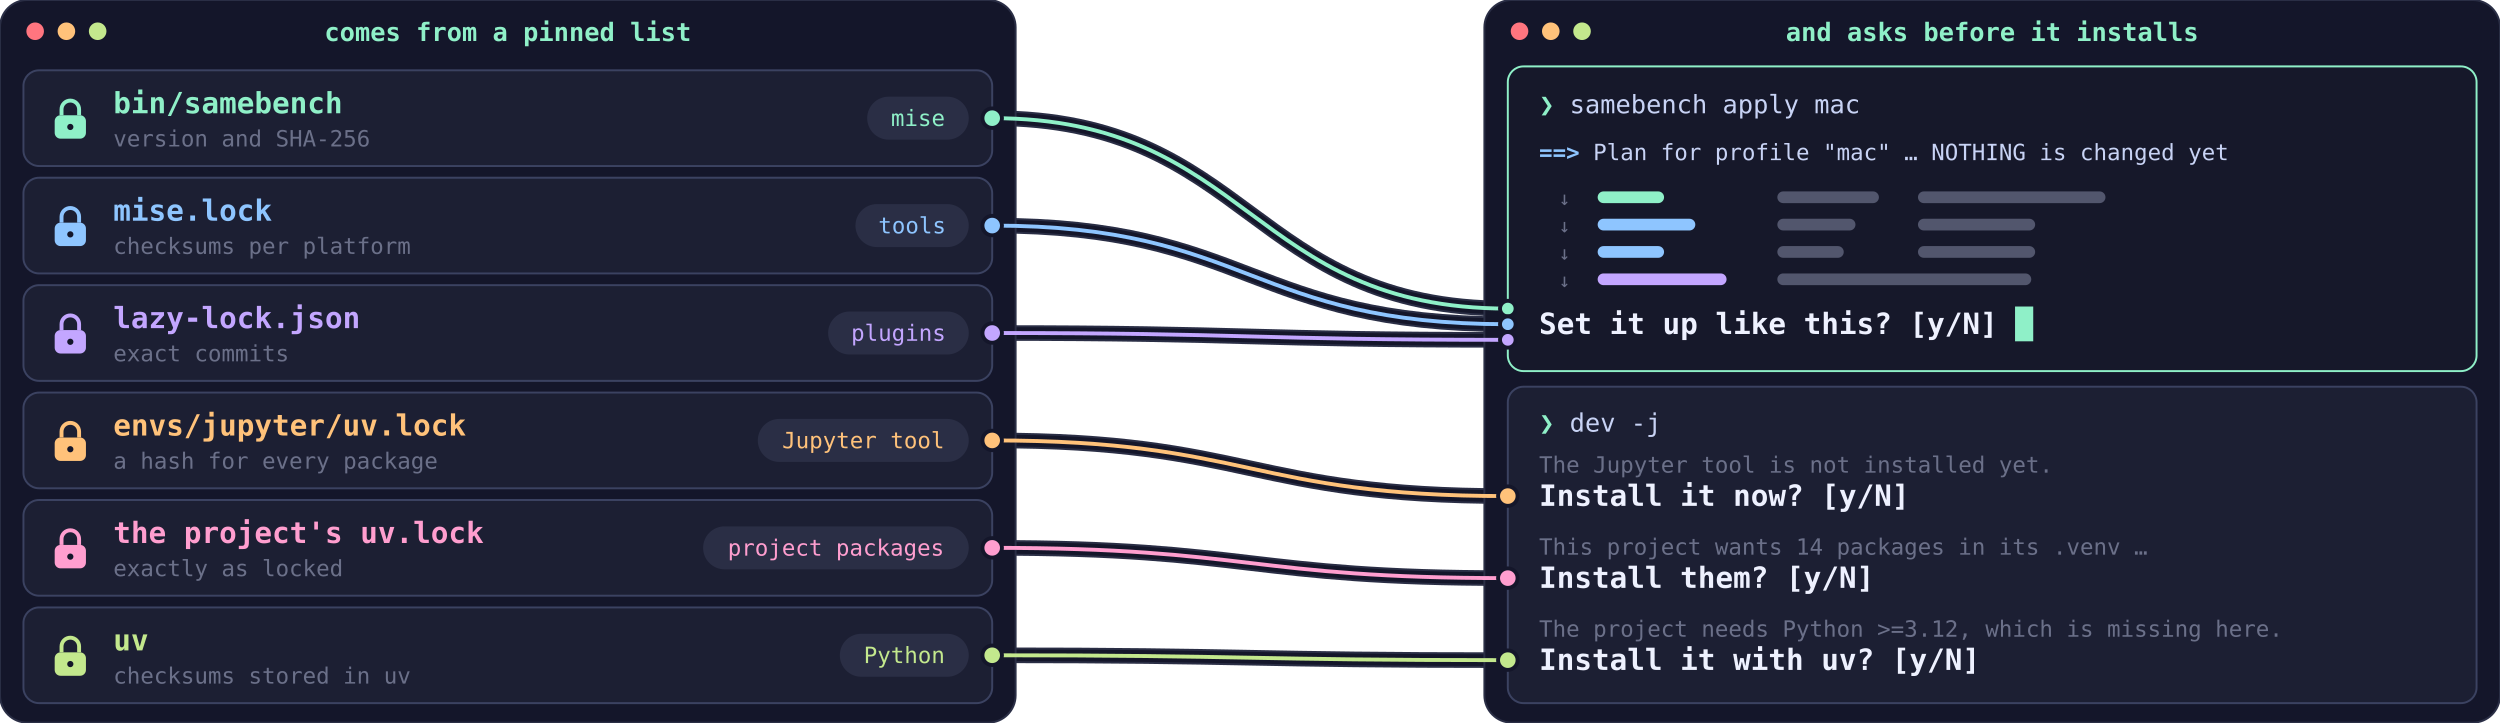
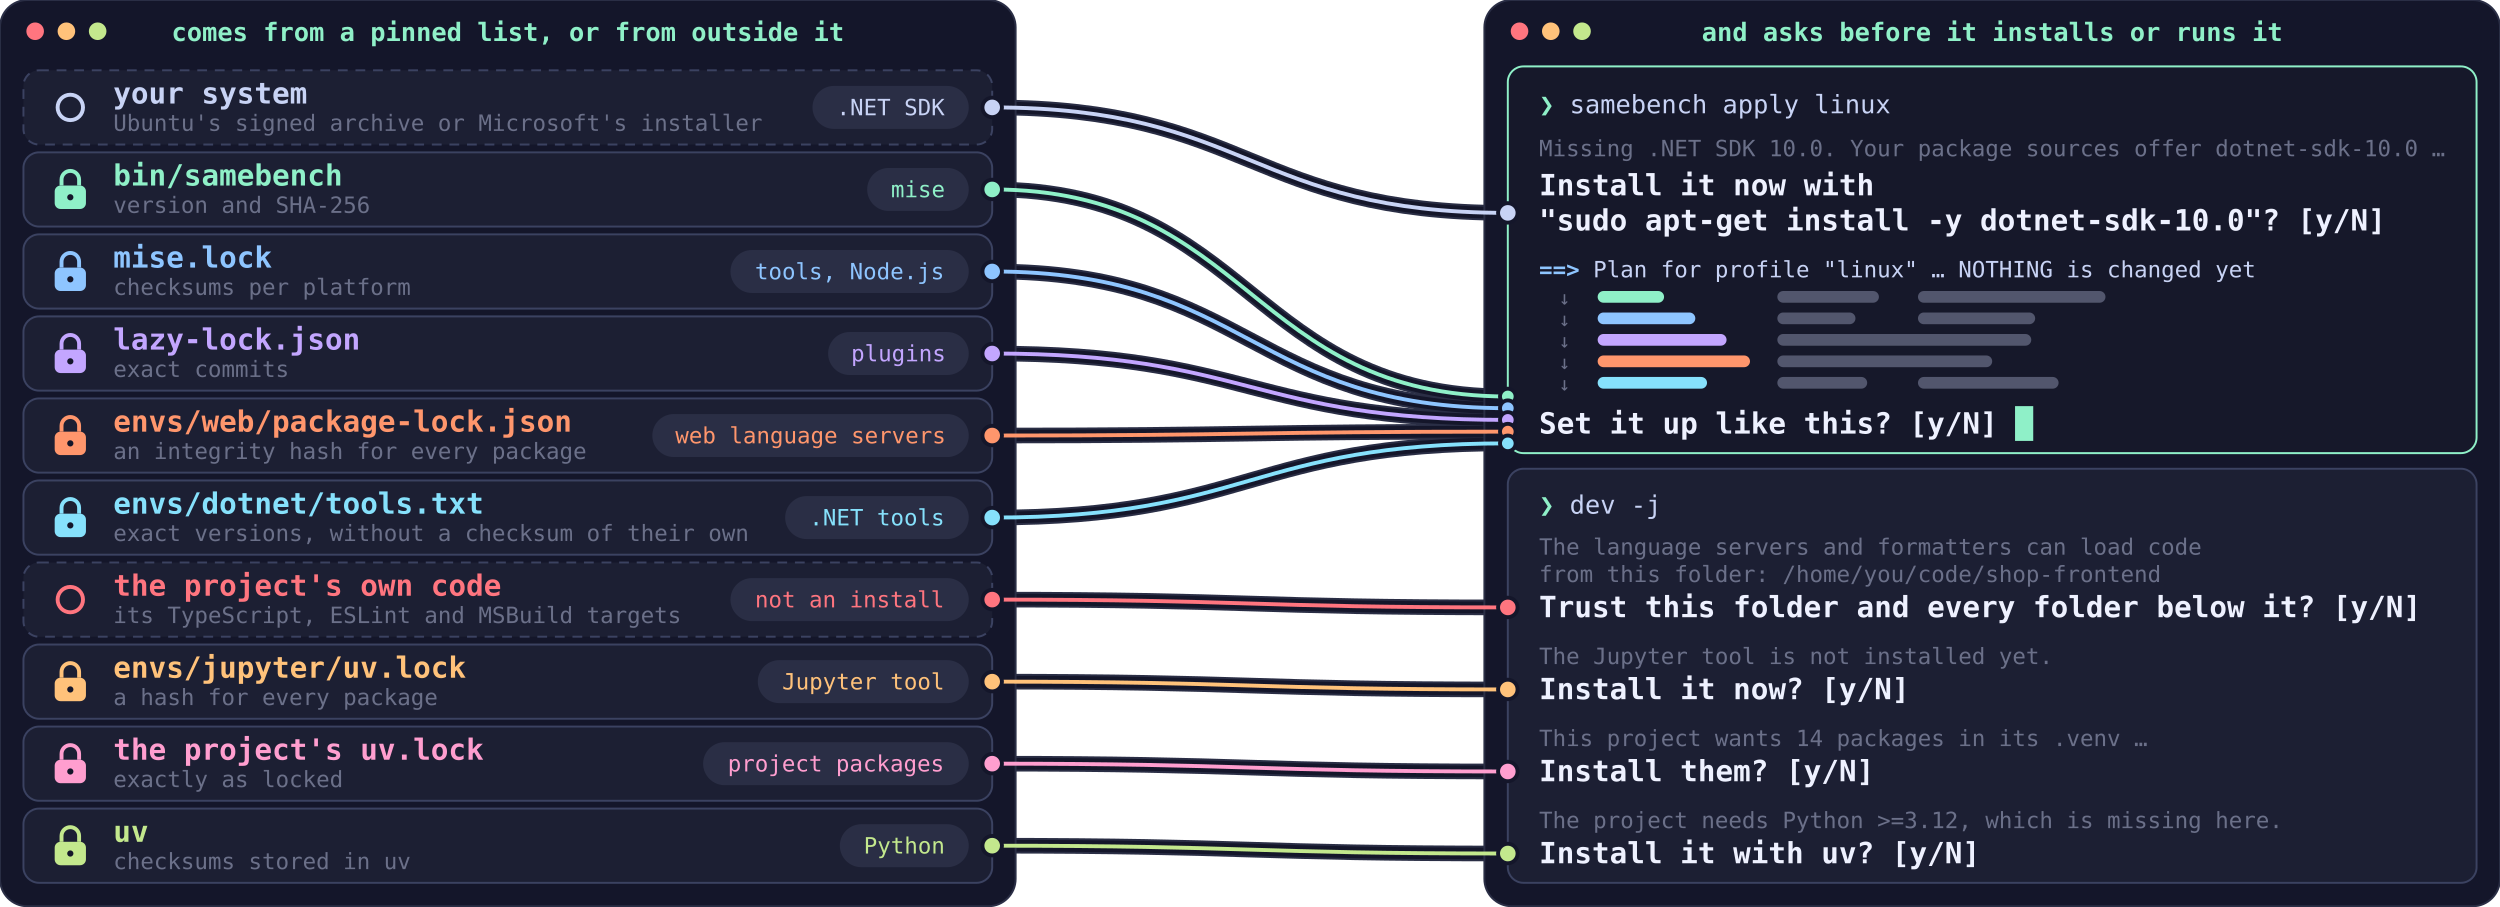
- <svg xmlns="http://www.w3.org/2000/svg" width="1280" height="370" viewBox="0 0 1280 370" role="img" aria-labelledby="t d">
+ <svg xmlns="http://www.w3.org/2000/svg" width="1280" height="464" viewBox="0 0 1280 464" role="img" aria-labelledby="t d">
  <defs>
    <style>
      .mono { font-family: ui-monospace, SFMono-Regular, Menlo, Consolas, monospace; }
      .win { fill: #14162a; stroke: #2a2e45; }
      .act { fill: #16182a; stroke: #8ff0c8; }
      .ina { fill: #1c1f33; stroke: #3b4261; }
+       .sys { fill: #1c1f33; stroke: #3b4261; stroke-dasharray: 5 4; }
      .ttl { font-size: 13px; font-weight: 700; fill: #8ff0c8; }
      .name { font-size: 15px; font-weight: 700; }
      .sub { font-size: 11.5px; fill: #6b7089; }
      .tag { font-size: 11.5px; }
      .cmd { font-size: 13px; fill: #c8d3f5; }
      .ask { font-size: 15px; font-weight: 700; fill: #eef1ff; }
      .pill { fill: #2a2e45; }
      .hull { fill: none; stroke: #2a2e45; stroke-width: 8; }
      .tube { fill: none; stroke: #14162a; stroke-width: 6; }
      .wire { fill: none; stroke-width: 2; }
      .plug { stroke: #14162a; stroke-width: 2; }
    </style>
    <g id="dots">
      <circle cx="18" cy="16" r="4.5" fill="#ff757f" />
      <circle cx="34" cy="16" r="4.5" fill="#ffc27a" />
      <circle cx="50" cy="16" r="4.5" fill="#c3e88d" />
    </g>
    <g id="lock">
      <path d="M3.5 9 V6 a4.5 4.5 0 0 1 9 0 V9" fill="none" stroke="currentColor" stroke-width="2" />
      <rect x="0" y="9" width="16" height="12" rx="3" fill="currentColor" />
      <circle cx="8" cy="15" r="1.6" fill="#14162a" />
    </g>
-     <path id="w1" d="M508 60.5 C640 60.5 640 158 772 158" />
-     <path id="w2" d="M508 115.5 C640 115.5 640 166 772 166" />
-     <path id="w3" d="M508 170.5 C640 170.5 640 174 772 174" />
-     <path id="w4" d="M508 225.5 C640 225.5 640 254 772 254" />
-     <path id="w5" d="M508 280.5 C640 280.5 640 296 772 296" />
-     <path id="w6" d="M508 335.5 C640 335.5 640 338 772 338" />
+     <g id="ring">
+       <circle cx="8" cy="11" r="6.5" fill="none" stroke="currentColor" stroke-width="2" />
+     </g>
+     <path id="w1" d="M508 55 C640 55 640 109 772 109" />
+     <path id="w2" d="M508 97 C640 97 640 203 772 203" />
+     <path id="w3" d="M508 139 C640 139 640 209 772 209" />
+     <path id="w4" d="M508 181 C640 181 640 215 772 215" />
+     <path id="w5" d="M508 223 C640 223 640 221 772 221" />
+     <path id="w6" d="M508 265 C640 265 640 227 772 227" />
+     <path id="w7" d="M508 307 C640 307 640 311 772 311" />
+     <path id="w8" d="M508 349 C640 349 640 353 772 353" />
+     <path id="w9" d="M508 391 C640 391 640 395 772 395" />
+     <path id="w10" d="M508 433 C640 433 640 437 772 437" />
  </defs>
  <g class="hull">
    <use href="#w1" />
    <use href="#w2" />
    <use href="#w3" />
    <use href="#w4" />
    <use href="#w5" />
    <use href="#w6" />
+     <use href="#w7" />
+     <use href="#w8" />
+     <use href="#w9" />
+     <use href="#w10" />
  </g>
  <g class="tube">
    <use href="#w1" />
    <use href="#w2" />
    <use href="#w3" />
    <use href="#w4" />
    <use href="#w5" />
    <use href="#w6" />
+     <use href="#w7" />
+     <use href="#w8" />
+     <use href="#w9" />
+     <use href="#w10" />
  </g>
  <g>
-     <rect class="win" width="520" height="370" rx="14" />
+     <rect class="win" width="520" height="464" rx="14" />
    <use href="#dots" />
-     <text class="mono ttl" x="260" y="21" text-anchor="middle">comes from a pinned list</text>
-     <rect class="ina" x="12" y="36" width="496" height="49" rx="8" />
-     <use href="#lock" x="28" y="50" color="#8ff0c8" />
-     <text class="mono name" x="58" y="58" fill="#8ff0c8">bin/samebench</text>
-     <text class="mono sub" x="58" y="75">version and SHA-256</text>
-     <rect class="pill" x="444" y="49.5" width="52" height="22" rx="11" />
-     <text class="mono tag" x="470" y="64.5" text-anchor="middle" fill="#8ff0c8">mise</text>
-     <rect class="ina" x="12" y="91" width="496" height="49" rx="8" />
-     <use href="#lock" x="28" y="105" color="#8ec5ff" />
-     <text class="mono name" x="58" y="113" fill="#8ec5ff">mise.lock</text>
-     <text class="mono sub" x="58" y="130">checksums per platform</text>
-     <rect class="pill" x="438" y="104.5" width="58" height="22" rx="11" />
-     <text class="mono tag" x="467" y="119.5" text-anchor="middle" fill="#8ec5ff">tools</text>
-     <rect class="ina" x="12" y="146" width="496" height="49" rx="8" />
-     <use href="#lock" x="28" y="160" color="#c3a6ff" />
-     <text class="mono name" x="58" y="168" fill="#c3a6ff">lazy-lock.json</text>
-     <text class="mono sub" x="58" y="185">exact commits</text>
-     <rect class="pill" x="424" y="159.5" width="72" height="22" rx="11" />
-     <text class="mono tag" x="460" y="174.5" text-anchor="middle" fill="#c3a6ff">plugins</text>
-     <rect class="ina" x="12" y="201" width="496" height="49" rx="8" />
-     <use href="#lock" x="28" y="215" color="#ffc27a" />
-     <text class="mono name" x="58" y="223" fill="#ffc27a">envs/jupyter/uv.lock</text>
-     <text class="mono sub" x="58" y="240">a hash for every package</text>
-     <rect class="pill" x="388" y="214.5" width="108" height="22" rx="11" />
-     <text class="mono tag" x="442" y="229.5" text-anchor="middle" fill="#ffc27a">Jupyter tool</text>
-     <rect class="ina" x="12" y="256" width="496" height="49" rx="8" />
-     <use href="#lock" x="28" y="270" color="#ff9ecf" />
-     <text class="mono name" x="58" y="278" fill="#ff9ecf">the project's uv.lock</text>
-     <text class="mono sub" x="58" y="295">exactly as locked</text>
-     <rect class="pill" x="360" y="269.5" width="136" height="22" rx="11" />
-     <text class="mono tag" x="428" y="284.5" text-anchor="middle" fill="#ff9ecf">project packages</text>
-     <rect class="ina" x="12" y="311" width="496" height="49" rx="8" />
-     <use href="#lock" x="28" y="325" color="#c3e88d" />
-     <text class="mono name" x="58" y="333" fill="#c3e88d">uv</text>
-     <text class="mono sub" x="58" y="350">checksums stored in uv</text>
-     <rect class="pill" x="430" y="324.5" width="66" height="22" rx="11" />
-     <text class="mono tag" x="463" y="339.5" text-anchor="middle" fill="#c3e88d">Python</text>
+     <text class="mono ttl" x="260" y="21" text-anchor="middle">comes from a pinned list, or from outside it</text>
+     <rect class="sys" x="12" y="36" width="496" height="38" rx="8" />
+     <use href="#ring" x="28" y="44" color="#c8d3f5" />
+     <text class="mono name" x="58" y="53" fill="#c8d3f5">your system</text>
+     <text class="mono sub" x="58" y="67">Ubuntu's signed archive or Microsoft's installer</text>
+     <rect class="pill" x="416" y="44" width="80" height="22" rx="11" />
+     <text class="mono tag" x="456" y="59" text-anchor="middle" fill="#c8d3f5">.NET SDK</text>
+     <rect class="ina" x="12" y="78" width="496" height="38" rx="8" />
+     <use href="#lock" x="28" y="86" color="#8ff0c8" />
+     <text class="mono name" x="58" y="95" fill="#8ff0c8">bin/samebench</text>
+     <text class="mono sub" x="58" y="109">version and SHA-256</text>
+     <rect class="pill" x="444" y="86" width="52" height="22" rx="11" />
+     <text class="mono tag" x="470" y="101" text-anchor="middle" fill="#8ff0c8">mise</text>
+     <rect class="ina" x="12" y="120" width="496" height="38" rx="8" />
+     <use href="#lock" x="28" y="128" color="#8ec5ff" />
+     <text class="mono name" x="58" y="137" fill="#8ec5ff">mise.lock</text>
+     <text class="mono sub" x="58" y="151">checksums per platform</text>
+     <rect class="pill" x="374" y="128" width="122" height="22" rx="11" />
+     <text class="mono tag" x="435" y="143" text-anchor="middle" fill="#8ec5ff">tools, Node.js</text>
+     <rect class="ina" x="12" y="162" width="496" height="38" rx="8" />
+     <use href="#lock" x="28" y="170" color="#c3a6ff" />
+     <text class="mono name" x="58" y="179" fill="#c3a6ff">lazy-lock.json</text>
+     <text class="mono sub" x="58" y="193">exact commits</text>
+     <rect class="pill" x="424" y="170" width="72" height="22" rx="11" />
+     <text class="mono tag" x="460" y="185" text-anchor="middle" fill="#c3a6ff">plugins</text>
+     <rect class="ina" x="12" y="204" width="496" height="38" rx="8" />
+     <use href="#lock" x="28" y="212" color="#ff966c" />
+     <text class="mono name" x="58" y="221" fill="#ff966c">envs/web/package-lock.json</text>
+     <text class="mono sub" x="58" y="235">an integrity hash for every package</text>
+     <rect class="pill" x="334" y="212" width="162" height="22" rx="11" />
+     <text class="mono tag" x="415" y="227" text-anchor="middle" fill="#ff966c">web language servers</text>
+     <rect class="ina" x="12" y="246" width="496" height="38" rx="8" />
+     <use href="#lock" x="28" y="254" color="#86e1fc" />
+     <text class="mono name" x="58" y="263" fill="#86e1fc">envs/dotnet/tools.txt</text>
+     <text class="mono sub" x="58" y="277">exact versions, without a checksum of their own</text>
+     <rect class="pill" x="402" y="254" width="94" height="22" rx="11" />
+     <text class="mono tag" x="449" y="269" text-anchor="middle" fill="#86e1fc">.NET tools</text>
+     <rect class="sys" x="12" y="288" width="496" height="38" rx="8" />
+     <use href="#ring" x="28" y="296" color="#ff757f" />
+     <text class="mono name" x="58" y="305" fill="#ff757f">the project's own code</text>
+     <text class="mono sub" x="58" y="319">its TypeScript, ESLint and MSBuild targets</text>
+     <rect class="pill" x="374" y="296" width="122" height="22" rx="11" />
+     <text class="mono tag" x="435" y="311" text-anchor="middle" fill="#ff757f">not an install</text>
+     <rect class="ina" x="12" y="330" width="496" height="38" rx="8" />
+     <use href="#lock" x="28" y="338" color="#ffc27a" />
+     <text class="mono name" x="58" y="347" fill="#ffc27a">envs/jupyter/uv.lock</text>
+     <text class="mono sub" x="58" y="361">a hash for every package</text>
+     <rect class="pill" x="388" y="338" width="108" height="22" rx="11" />
+     <text class="mono tag" x="442" y="353" text-anchor="middle" fill="#ffc27a">Jupyter tool</text>
+     <rect class="ina" x="12" y="372" width="496" height="38" rx="8" />
+     <use href="#lock" x="28" y="380" color="#ff9ecf" />
+     <text class="mono name" x="58" y="389" fill="#ff9ecf">the project's uv.lock</text>
+     <text class="mono sub" x="58" y="403">exactly as locked</text>
+     <rect class="pill" x="360" y="380" width="136" height="22" rx="11" />
+     <text class="mono tag" x="428" y="395" text-anchor="middle" fill="#ff9ecf">project packages</text>
+     <rect class="ina" x="12" y="414" width="496" height="38" rx="8" />
+     <use href="#lock" x="28" y="422" color="#c3e88d" />
+     <text class="mono name" x="58" y="431" fill="#c3e88d">uv</text>
+     <text class="mono sub" x="58" y="445">checksums stored in uv</text>
+     <rect class="pill" x="430" y="422" width="66" height="22" rx="11" />
+     <text class="mono tag" x="463" y="437" text-anchor="middle" fill="#c3e88d">Python</text>
  </g>
  <g transform="translate(760 0)">
-     <rect class="win" width="520" height="370" rx="14" />
+     <rect class="win" width="520" height="464" rx="14" />
    <use href="#dots" />
-     <text class="mono ttl" x="260" y="21" text-anchor="middle">and asks before it installs</text>
-     <rect class="act" x="12" y="34" width="496" height="156" rx="8" />
+     <text class="mono ttl" x="260" y="21" text-anchor="middle">and asks before it installs or runs it</text>
+     <rect class="act" x="12" y="34" width="496" height="198" rx="8" />
    <text class="mono cmd" x="28" y="58">
-       <tspan fill="#8ff0c8">❯</tspan> samebench apply mac</text>
-     <text class="mono" x="28" y="82" font-size="11.5" fill="#c8d3f5">
-       <tspan fill="#8ec5ff" font-weight="700">==&gt;</tspan> Plan for profile "mac" … NOTHING is changed yet</text>
+       <tspan fill="#8ff0c8">❯</tspan> samebench apply linux</text>
+     <text class="mono sub" x="28" y="80">Missing .NET SDK 10.0. Your package sources offer dotnet-sdk-10.0 …</text>
+     <text class="mono ask" x="28" y="100">Install it now with</text>
+     <text class="mono ask" x="28" y="118">"sudo apt-get install -y dotnet-sdk-10.0"? [y/N]</text>
+     <text class="mono" x="28" y="142" font-size="11.5" fill="#c8d3f5">
+       <tspan fill="#8ec5ff" font-weight="700">==&gt;</tspan> Plan for profile "linux" … NOTHING is changed yet</text>
    <g class="mono" font-size="10" fill="#6b7089">
-       <text x="38" y="105">↓</text>
-       <text x="38" y="119">↓</text>
-       <text x="38" y="133">↓</text>
-       <text x="38" y="147">↓</text>
+       <text x="38" y="156">↓</text>
+       <text x="38" y="167">↓</text>
+       <text x="38" y="178">↓</text>
+       <text x="38" y="189">↓</text>
+       <text x="38" y="200">↓</text>
    </g>
    <g>
-       <rect x="58" y="98" width="34" height="6" rx="3" fill="#8ff0c8" />
-       <rect x="150" y="98" width="52" height="6" rx="3" fill="#6b7089" opacity="0.7" />
-       <rect x="222" y="98" width="96" height="6" rx="3" fill="#6b7089" opacity="0.7" />
-       <rect x="58" y="112" width="50" height="6" rx="3" fill="#8ec5ff" />
-       <rect x="150" y="112" width="40" height="6" rx="3" fill="#6b7089" opacity="0.7" />
-       <rect x="222" y="112" width="60" height="6" rx="3" fill="#6b7089" opacity="0.7" />
-       <rect x="58" y="126" width="34" height="6" rx="3" fill="#8ec5ff" />
-       <rect x="150" y="126" width="34" height="6" rx="3" fill="#6b7089" opacity="0.7" />
-       <rect x="222" y="126" width="60" height="6" rx="3" fill="#6b7089" opacity="0.7" />
-       <rect x="58" y="140" width="66" height="6" rx="3" fill="#c3a6ff" />
-       <rect x="150" y="140" width="130" height="6" rx="3" fill="#6b7089" opacity="0.7" />
-     </g>
-     <text class="mono ask" x="28" y="171">Set it up like this? [y/N] <tspan fill="#8ff0c8">█<animate attributeName="fill-opacity" dur="1s" repeatCount="indefinite" calcMode="discrete" values="1;0" />
+       <rect x="58" y="149" width="34" height="6" rx="3" fill="#8ff0c8" />
+       <rect x="150" y="149" width="52" height="6" rx="3" fill="#6b7089" opacity="0.7" />
+       <rect x="222" y="149" width="96" height="6" rx="3" fill="#6b7089" opacity="0.7" />
+       <rect x="58" y="160" width="50" height="6" rx="3" fill="#8ec5ff" />
+       <rect x="150" y="160" width="40" height="6" rx="3" fill="#6b7089" opacity="0.7" />
+       <rect x="222" y="160" width="60" height="6" rx="3" fill="#6b7089" opacity="0.7" />
+       <rect x="58" y="171" width="66" height="6" rx="3" fill="#c3a6ff" />
+       <rect x="150" y="171" width="130" height="6" rx="3" fill="#6b7089" opacity="0.7" />
+       <rect x="58" y="182" width="78" height="6" rx="3" fill="#ff966c" />
+       <rect x="150" y="182" width="110" height="6" rx="3" fill="#6b7089" opacity="0.7" />
+       <rect x="58" y="193" width="56" height="6" rx="3" fill="#86e1fc" />
+       <rect x="150" y="193" width="46" height="6" rx="3" fill="#6b7089" opacity="0.7" />
+       <rect x="222" y="193" width="72" height="6" rx="3" fill="#6b7089" opacity="0.7" />
+     </g>
+     <text class="mono ask" x="28" y="222">Set it up like this? [y/N] <tspan fill="#8ff0c8">█<animate attributeName="fill-opacity" dur="1s" repeatCount="indefinite" calcMode="discrete" values="1;0" />
      </tspan>
    </text>
-     <rect class="ina" x="12" y="198" width="496" height="162" rx="8" />
-     <text class="mono cmd" x="28" y="221">
+     <rect class="ina" x="12" y="240" width="496" height="212" rx="8" />
+     <text class="mono cmd" x="28" y="263">
      <tspan fill="#8ff0c8">❯</tspan> dev -j</text>
-     <text class="mono sub" x="28" y="242">The Jupyter tool is not installed yet.</text>
-     <text class="mono ask" x="28" y="259">Install it now? [y/N]</text>
-     <text class="mono sub" x="28" y="284">This project wants 14 packages in its .venv …</text>
-     <text class="mono ask" x="28" y="301">Install them? [y/N]</text>
-     <text class="mono sub" x="28" y="326">The project needs Python &gt;=3.12, which is missing here.</text>
-     <text class="mono ask" x="28" y="343">Install it with uv? [y/N]</text>
+     <text class="mono sub" x="28" y="284">The language servers and formatters can load code</text>
+     <text class="mono sub" x="28" y="298">from this folder: /home/you/code/shop-frontend</text>
+     <text class="mono ask" x="28" y="316">Trust this folder and every folder below it? [y/N]</text>
+     <text class="mono sub" x="28" y="340">The Jupyter tool is not installed yet.</text>
+     <text class="mono ask" x="28" y="358">Install it now? [y/N]</text>
+     <text class="mono sub" x="28" y="382">This project wants 14 packages in its .venv …</text>
+     <text class="mono ask" x="28" y="400">Install them? [y/N]</text>
+     <text class="mono sub" x="28" y="424">The project needs Python &gt;=3.12, which is missing here.</text>
+     <text class="mono ask" x="28" y="442">Install it with uv? [y/N]</text>
  </g>
  <g class="wire">
-     <use href="#w1" stroke="#8ff0c8" />
-     <use href="#w2" stroke="#8ec5ff" />
-     <use href="#w3" stroke="#c3a6ff" />
-     <use href="#w4" stroke="#ffc27a" />
-     <use href="#w5" stroke="#ff9ecf" />
-     <use href="#w6" stroke="#c3e88d" />
+     <use href="#w1" stroke="#c8d3f5" />
+     <use href="#w2" stroke="#8ff0c8" />
+     <use href="#w3" stroke="#8ec5ff" />
+     <use href="#w4" stroke="#c3a6ff" />
+     <use href="#w5" stroke="#ff966c" />
+     <use href="#w6" stroke="#86e1fc" />
+     <use href="#w7" stroke="#ff757f" />
+     <use href="#w8" stroke="#ffc27a" />
+     <use href="#w9" stroke="#ff9ecf" />
+     <use href="#w10" stroke="#c3e88d" />
  </g>
  <g class="plug">
-     <circle cx="508" cy="60.5" r="5" fill="#8ff0c8" />
-     <circle cx="772" cy="158" r="4" fill="#8ff0c8" />
-     <circle cx="508" cy="115.5" r="5" fill="#8ec5ff" />
-     <circle cx="772" cy="166" r="4" fill="#8ec5ff" />
-     <circle cx="508" cy="170.5" r="5" fill="#c3a6ff" />
-     <circle cx="772" cy="174" r="4" fill="#c3a6ff" />
-     <circle cx="508" cy="225.5" r="5" fill="#ffc27a" />
-     <circle cx="772" cy="254" r="5" fill="#ffc27a" />
-     <circle cx="508" cy="280.5" r="5" fill="#ff9ecf" />
-     <circle cx="772" cy="296" r="5" fill="#ff9ecf" />
-     <circle cx="508" cy="335.5" r="5" fill="#c3e88d" />
-     <circle cx="772" cy="338" r="5" fill="#c3e88d" />
+     <circle cx="508" cy="55" r="5" fill="#c8d3f5" />
+     <circle cx="772" cy="109" r="5" fill="#c8d3f5" />
+     <circle cx="508" cy="97" r="5" fill="#8ff0c8" />
+     <circle cx="772" cy="203" r="4" fill="#8ff0c8" />
+     <circle cx="508" cy="139" r="5" fill="#8ec5ff" />
+     <circle cx="772" cy="209" r="4" fill="#8ec5ff" />
+     <circle cx="508" cy="181" r="5" fill="#c3a6ff" />
+     <circle cx="772" cy="215" r="4" fill="#c3a6ff" />
+     <circle cx="508" cy="223" r="5" fill="#ff966c" />
+     <circle cx="772" cy="221" r="4" fill="#ff966c" />
+     <circle cx="508" cy="265" r="5" fill="#86e1fc" />
+     <circle cx="772" cy="227" r="4" fill="#86e1fc" />
+     <circle cx="508" cy="307" r="5" fill="#ff757f" />
+     <circle cx="772" cy="311" r="5" fill="#ff757f" />
+     <circle cx="508" cy="349" r="5" fill="#ffc27a" />
+     <circle cx="772" cy="353" r="5" fill="#ffc27a" />
+     <circle cx="508" cy="391" r="5" fill="#ff9ecf" />
+     <circle cx="772" cy="395" r="5" fill="#ff9ecf" />
+     <circle cx="508" cy="433" r="5" fill="#c3e88d" />
+     <circle cx="772" cy="437" r="5" fill="#c3e88d" />
  </g>
</svg>
